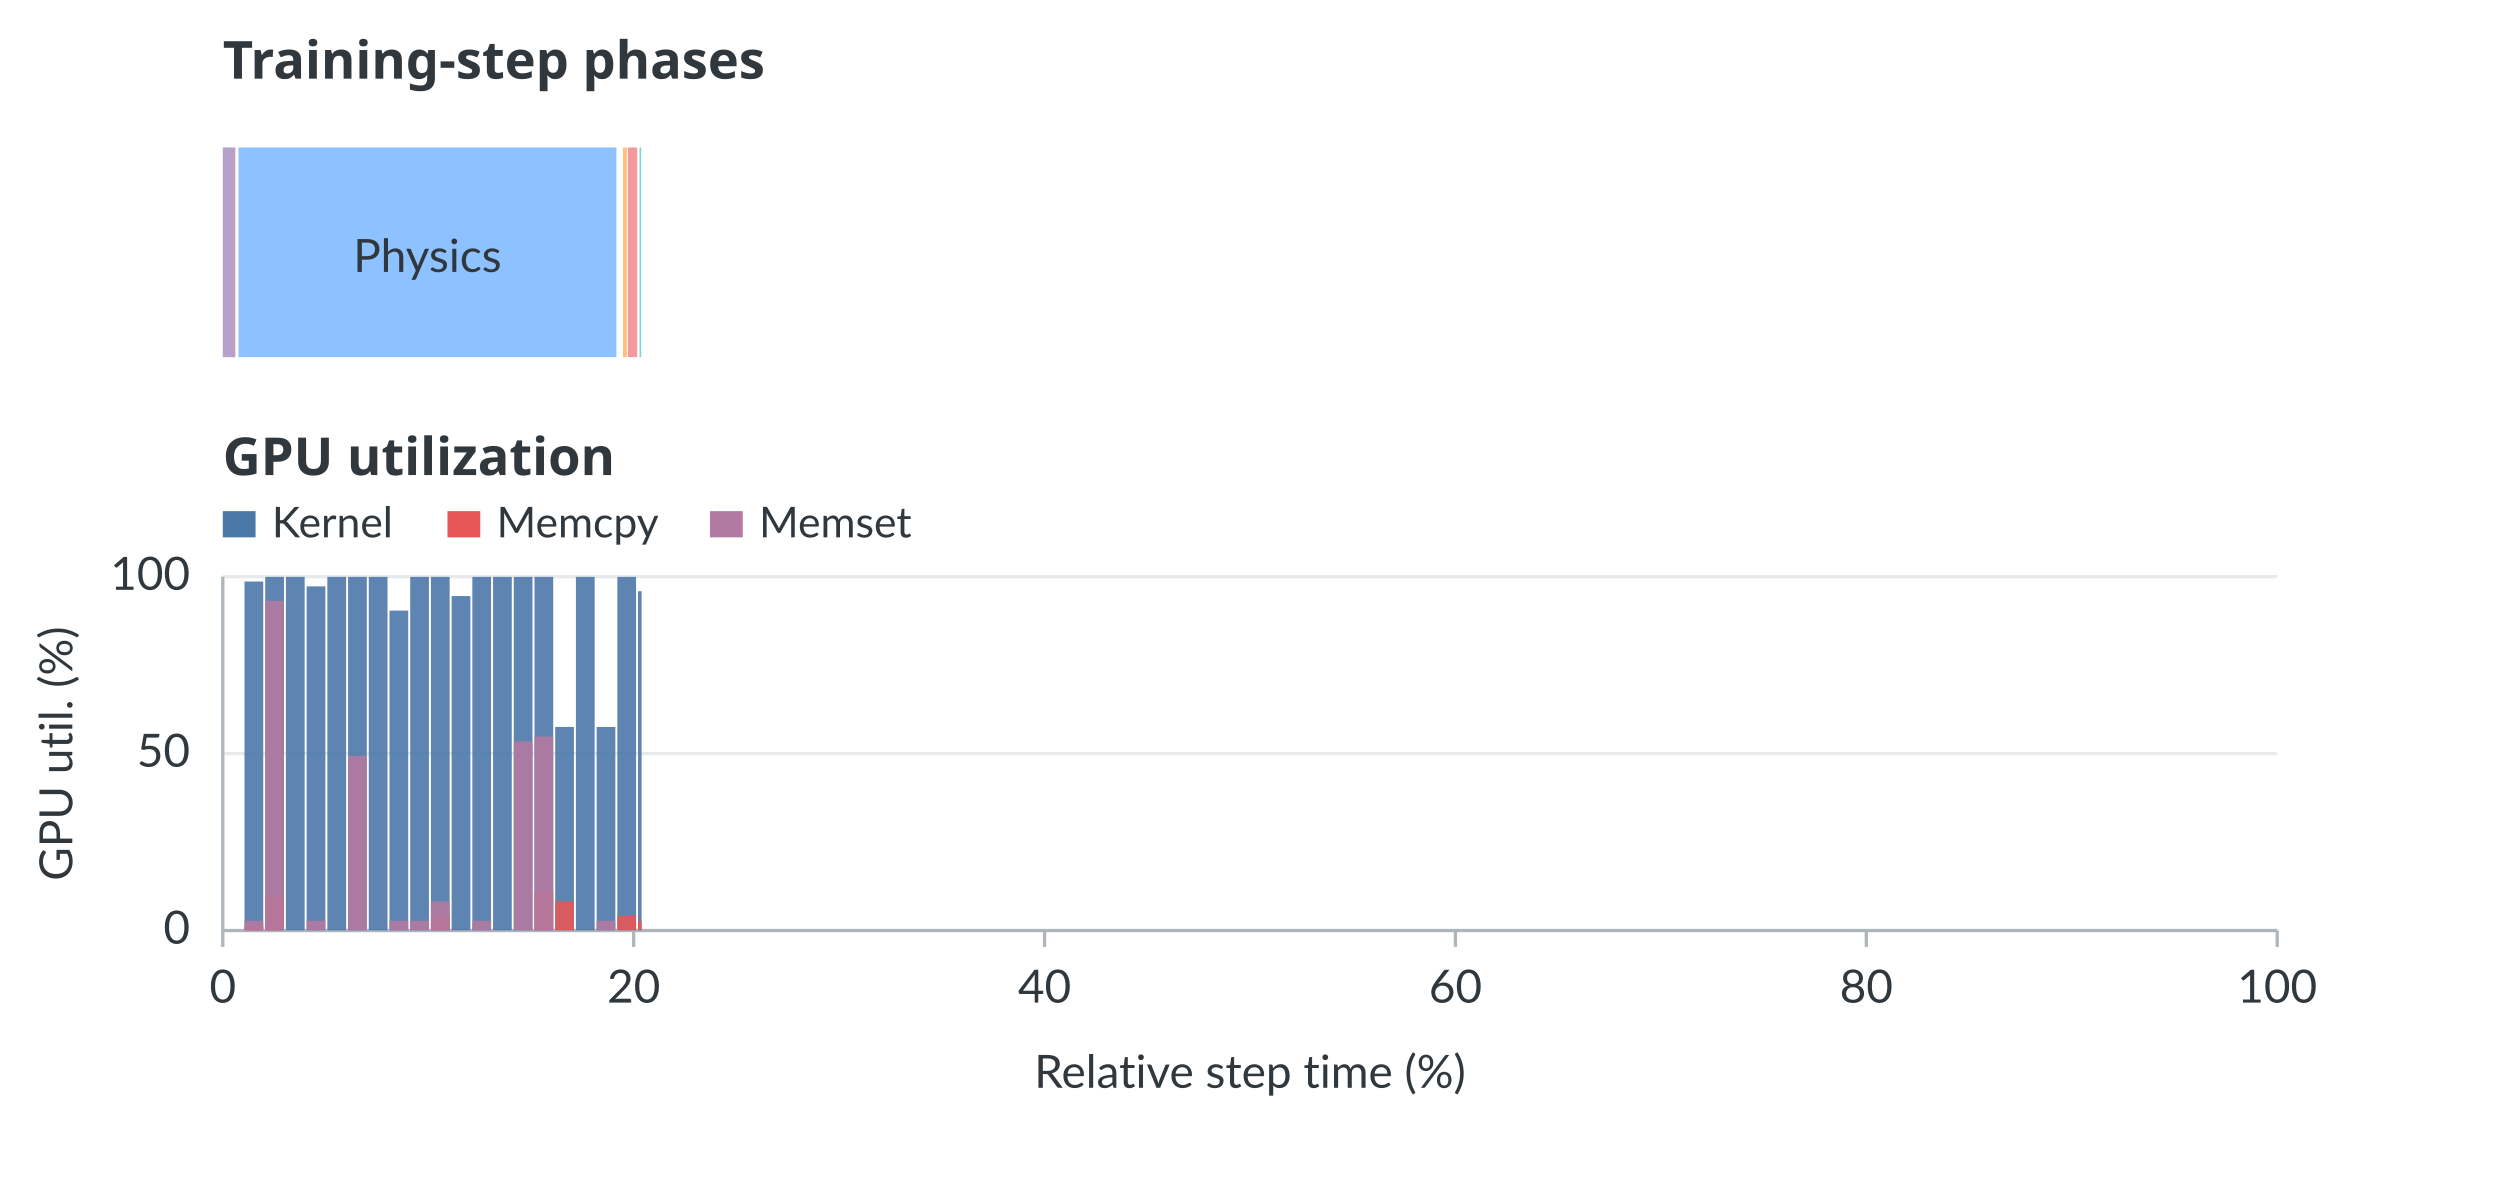
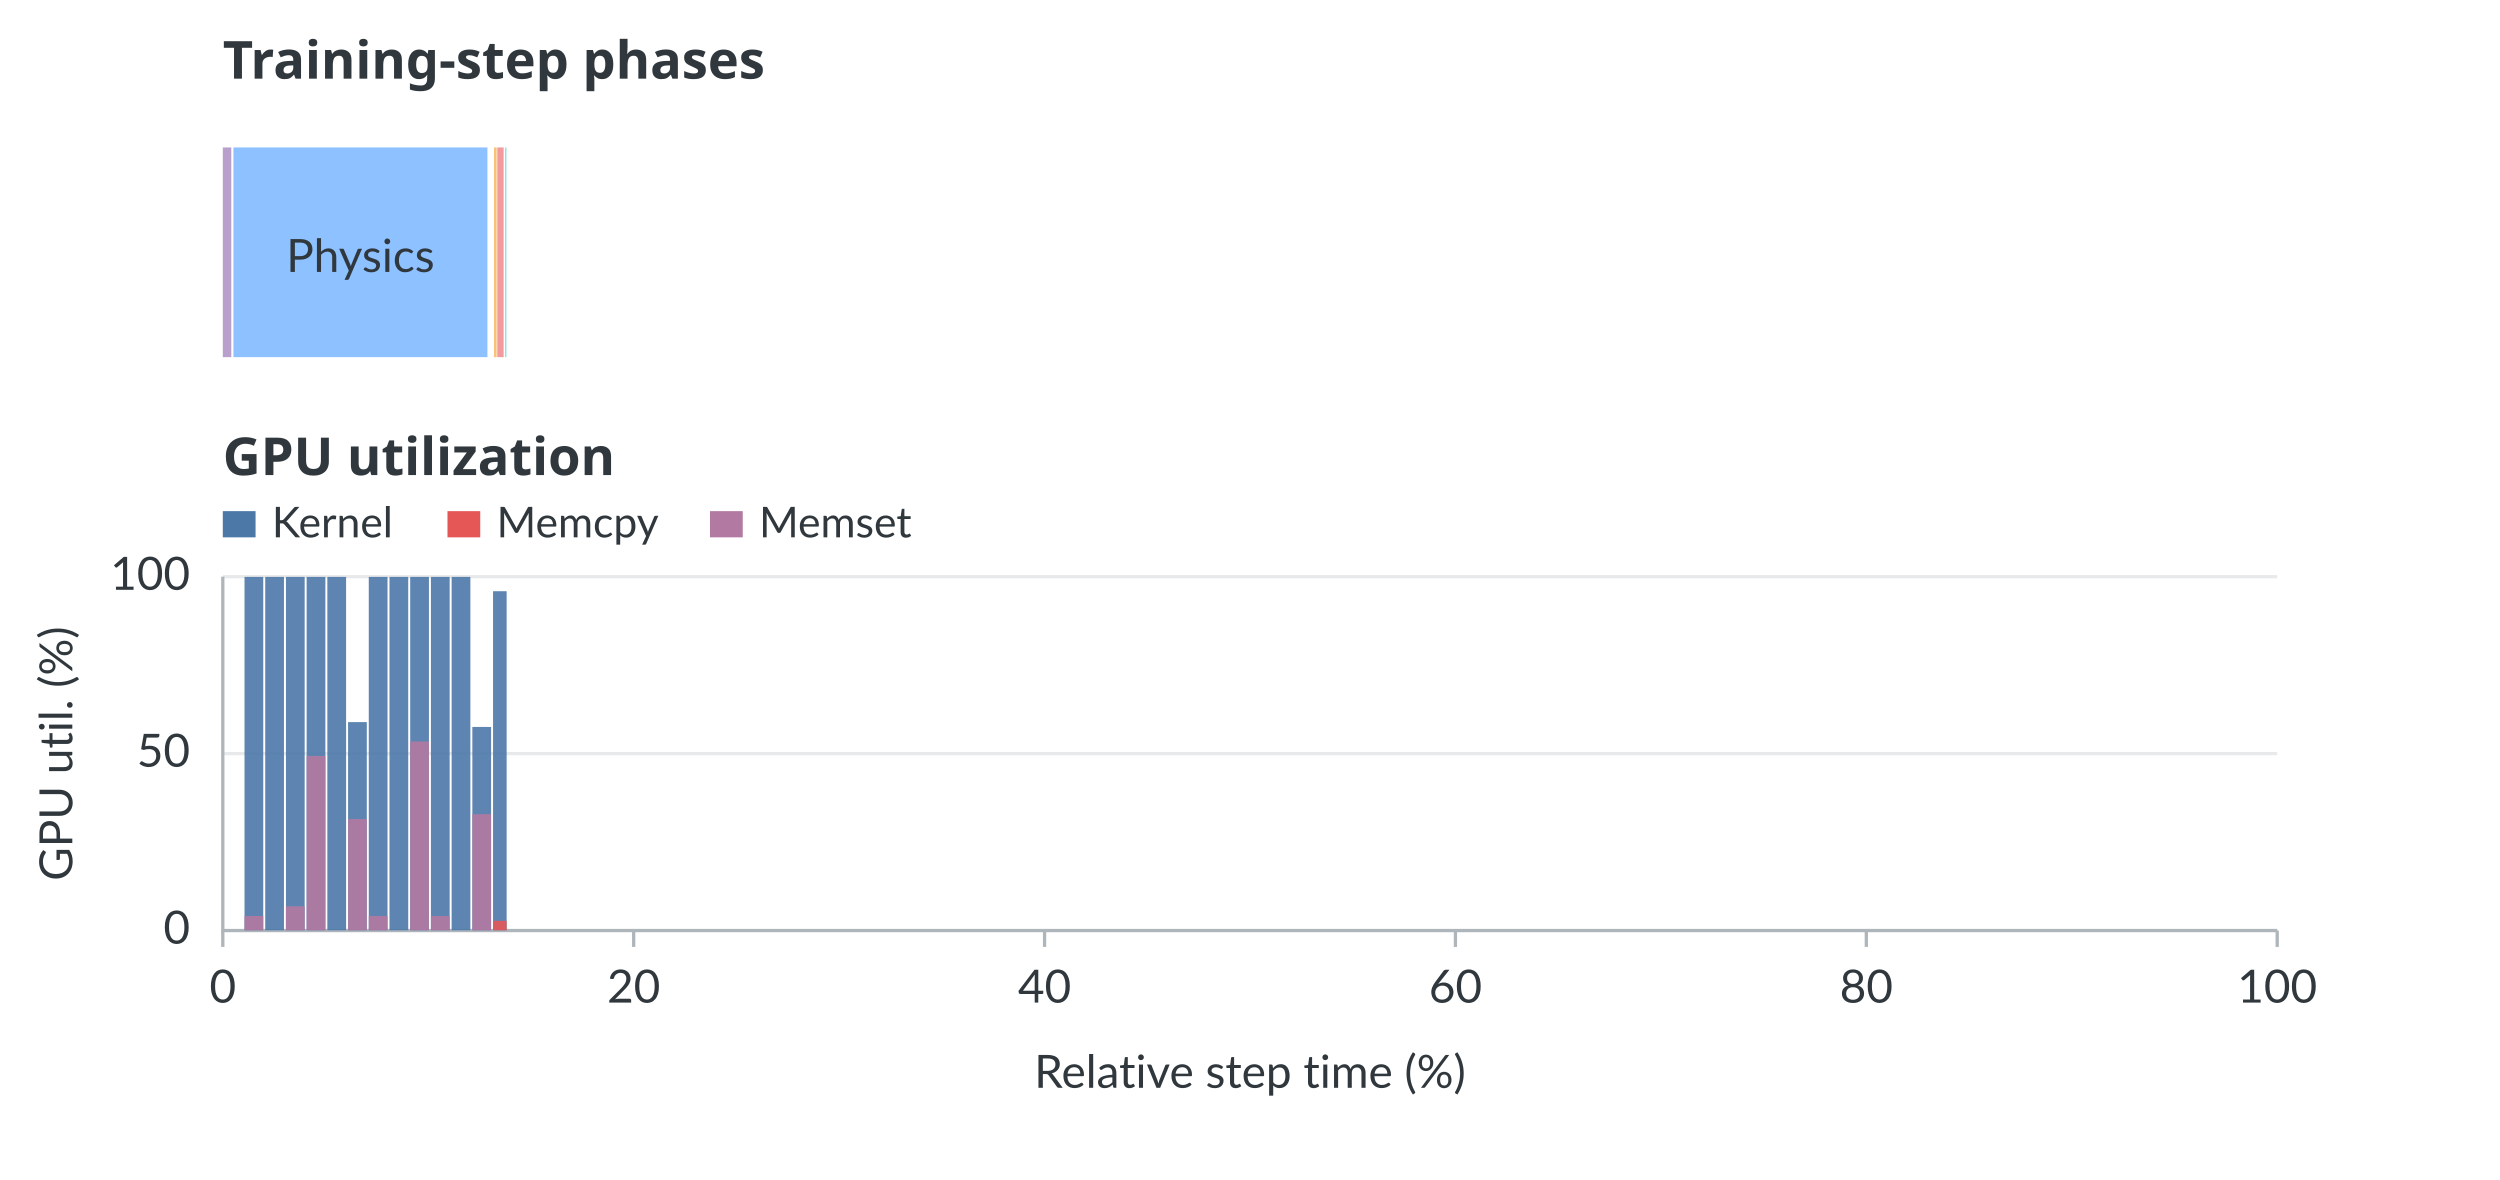
<svg xmlns="http://www.w3.org/2000/svg" role="img" aria-label="Rollout phases and GPU utilization from 0 to 100 percent, on a relative time scale with reference duration at 100 percent" viewBox="0 0 763 360" width="763" height="360" style="aspect-ratio: 763 / 360; font-family: Lato, sans-serif; font-size: 14px; color: rgb(48, 56, 61);">
  <text x="68" y="24" class="plot-heading" style="font-family: &quot;Google Sans&quot;, sans-serif; font-size: 16px; font-weight: 600; fill: rgb(48, 56, 61);">Training-step phases</text>
-   <rect y="45" height="64" fill="#B9A0CC" x="68" width="3.828" opacity="1" />
-   <text x="69.914" y="83" text-anchor="middle" class="phase-label" opacity="0" style="font-family: Lato, sans-serif; font-size: 14px; font-weight: 400; fill: rgb(48, 56, 61);">Policy</text>
-   <rect y="46" height="62" fill="none" stroke="#424b50" stroke-width="1" x="69" width="1.828" opacity="0" />
-   <rect y="45" height="64" fill="#8EC1FF" x="72.785" width="115.338" opacity="1" />
-   <text x="130.454" y="83" text-anchor="middle" class="phase-label" opacity="1" style="font-family: Lato, sans-serif; font-size: 14px; font-weight: 400; fill: rgb(48, 56, 61);">Physics</text>
-   <rect y="46" height="62" fill="none" stroke="#424b50" stroke-width="1" x="73.785" width="113.338" opacity="0" />
-   <rect y="45" height="64" fill="#F8C27A" x="190.123" width="1.185" opacity="1" />
-   <text x="190.715" y="83" text-anchor="middle" class="phase-label" opacity="0" style="font-family: Lato, sans-serif; font-size: 14px; font-weight: 400; fill: rgb(48, 56, 61);">Evaluation</text>
-   <rect y="46" height="62" fill="none" stroke="#424b50" stroke-width="1" x="191.123" width="0" opacity="0" />
-   <rect y="45" height="64" fill="#F29A9D" x="191.604" width="2.871" opacity="1" />
-   <text x="193.039" y="83" text-anchor="middle" class="phase-label" opacity="0" style="font-family: Lato, sans-serif; font-size: 14px; font-weight: 400; fill: rgb(48, 56, 61);">Reset</text>
-   <rect y="46" height="62" fill="none" stroke="#424b50" stroke-width="1" x="192.604" width="0.871" opacity="0" />
-   <rect y="45" height="64" fill="#77D7D2" x="195.192" width="0.501" opacity="1" />
-   <text x="195.443" y="83" text-anchor="middle" class="phase-label" opacity="0" style="font-family: Lato, sans-serif; font-size: 14px; font-weight: 400; fill: rgb(48, 56, 61);">Observation</text>
-   <rect y="46" height="62" fill="none" stroke="#424b50" stroke-width="1" x="196.192" width="0" opacity="0" />
+   <rect y="45" height="64" fill="#B9A0CC" x="68" width="2.594" opacity="1" />
+   <text x="69.297" y="83" text-anchor="middle" class="phase-label" opacity="0" style="font-family: Lato, sans-serif; font-size: 14px; font-weight: 400; fill: rgb(48, 56, 61);">Policy</text>
+   <rect y="46" height="62" fill="none" stroke="#424b50" stroke-width="1" x="69" width="0.594" opacity="0" />
+   <rect y="45" height="64" fill="#8EC1FF" x="71.243" width="77.522" opacity="1" />
+   <text x="110.004" y="83" text-anchor="middle" class="phase-label" opacity="1" style="font-family: Lato, sans-serif; font-size: 14px; font-weight: 400; fill: rgb(48, 56, 61);">Physics</text>
+   <rect y="46" height="62" fill="none" stroke="#424b50" stroke-width="1" x="72.243" width="75.522" opacity="0" />
+   <rect y="45" height="64" fill="#F8C27A" x="150.765" width="0.803" opacity="1" />
+   <text x="151.166" y="83" text-anchor="middle" class="phase-label" opacity="0" style="font-family: Lato, sans-serif; font-size: 14px; font-weight: 400; fill: rgb(48, 56, 61);">Evaluation</text>
+   <rect y="46" height="62" fill="none" stroke="#424b50" stroke-width="1" x="151.765" width="0" opacity="0" />
+   <rect y="45" height="64" fill="#F29A9D" x="151.768" width="1.946" opacity="1" />
+   <text x="152.741" y="83" text-anchor="middle" class="phase-label" opacity="0" style="font-family: Lato, sans-serif; font-size: 14px; font-weight: 400; fill: rgb(48, 56, 61);">Reset</text>
+   <rect y="46" height="62" fill="none" stroke="#424b50" stroke-width="1" x="152.768" width="0" opacity="0" />
+   <rect y="45" height="64" fill="#77D7D2" x="154.2" width="0.34" opacity="1" />
+   <text x="154.37" y="83" text-anchor="middle" class="phase-label" opacity="0" style="font-family: Lato, sans-serif; font-size: 14px; font-weight: 400; fill: rgb(48, 56, 61);">Observation</text>
+   <rect y="46" height="62" fill="none" stroke="#424b50" stroke-width="1" x="155.2" width="0" opacity="0" />
  <text x="68" y="145" class="plot-heading" style="font-family: &quot;Google Sans&quot;, sans-serif; font-size: 16px; font-weight: 600; fill: rgb(48, 56, 61);">GPU utilization</text>
  <rect y="156" width="10" height="8" fill="#4C78A8" x="68" />
  <text x="83" y="164" class="plot-legend" style="font-family: Lato, sans-serif; font-size: 13px; font-weight: 400; fill: rgb(48, 56, 61);">Kernel</text>
  <rect y="156" width="10" height="8" fill="#E45756" x="136.57" />
  <text x="151.57" y="164" class="plot-legend" style="font-family: Lato, sans-serif; font-size: 13px; font-weight: 400; fill: rgb(48, 56, 61);">Memcpy</text>
  <rect y="156" width="10" height="8" fill="#B279A2" x="216.684" />
  <text x="231.684" y="164" class="plot-legend" style="font-family: Lato, sans-serif; font-size: 13px; font-weight: 400; fill: rgb(48, 56, 61);">Memset</text>
  <line x1="68" x2="695" y1="284" y2="284" class="plot-grid" style="stroke: rgb(231, 233, 234); stroke-width: 1px;" />
  <text x="58" y="288" text-anchor="end" class="plot-y-tick" style="font-family: Lato, sans-serif; font-size: 14px; font-weight: 400; fill: rgb(48, 56, 61);">0</text>
  <line x1="68" x2="695" y1="230" y2="230" class="plot-grid" style="stroke: rgb(231, 233, 234); stroke-width: 1px;" />
  <text x="58" y="234" text-anchor="end" class="plot-y-tick" style="font-family: Lato, sans-serif; font-size: 14px; font-weight: 400; fill: rgb(48, 56, 61);">50</text>
  <line x1="68" x2="695" y1="176" y2="176" class="plot-grid" style="stroke: rgb(231, 233, 234); stroke-width: 1px;" />
  <text x="58" y="180" text-anchor="end" class="plot-y-tick" style="font-family: Lato, sans-serif; font-size: 14px; font-weight: 400; fill: rgb(48, 56, 61);">100</text>
  <line x1="68" x2="68" y1="284" y2="289" class="plot-axis" style="stroke: rgb(174, 182, 187); stroke-width: 1px;" />
  <text x="68" y="306" text-anchor="middle" style="font-family: Lato, sans-serif; font-size: 14px; font-weight: 400; fill: rgb(48, 56, 61);">0</text>
  <line x1="193.4" x2="193.4" y1="284" y2="289" class="plot-axis" style="stroke: rgb(174, 182, 187); stroke-width: 1px;" />
  <text x="193.4" y="306" text-anchor="middle" style="font-family: Lato, sans-serif; font-size: 14px; font-weight: 400; fill: rgb(48, 56, 61);">20</text>
  <line x1="318.8" x2="318.8" y1="284" y2="289" class="plot-axis" style="stroke: rgb(174, 182, 187); stroke-width: 1px;" />
  <text x="318.8" y="306" text-anchor="middle" style="font-family: Lato, sans-serif; font-size: 14px; font-weight: 400; fill: rgb(48, 56, 61);">40</text>
  <line x1="444.2" x2="444.2" y1="284" y2="289" class="plot-axis" style="stroke: rgb(174, 182, 187); stroke-width: 1px;" />
  <text x="444.2" y="306" text-anchor="middle" style="font-family: Lato, sans-serif; font-size: 14px; font-weight: 400; fill: rgb(48, 56, 61);">60</text>
  <line x1="569.6" x2="569.6" y1="284" y2="289" class="plot-axis" style="stroke: rgb(174, 182, 187); stroke-width: 1px;" />
  <text x="569.6" y="306" text-anchor="middle" style="font-family: Lato, sans-serif; font-size: 14px; font-weight: 400; fill: rgb(48, 56, 61);">80</text>
  <line x1="695" x2="695" y1="284" y2="289" class="plot-axis" style="stroke: rgb(174, 182, 187); stroke-width: 1px;" />
  <text x="695" y="306" text-anchor="middle" style="font-family: Lato, sans-serif; font-size: 14px; font-weight: 400; fill: rgb(48, 56, 61);">100</text>
  <path d="M 68 176 V 284 H 695" class="plot-axis" fill="none" style="stroke: rgb(174, 182, 187); stroke-width: 1px;" />
  <text x="381.5" y="332" text-anchor="middle" class="plot-label" style="font-family: Lato, sans-serif; font-size: 14px; font-weight: 400; fill: rgb(48, 56, 61);">Relative step time (%)</text>
  <text x="16.647" y="230" text-anchor="middle" dominant-baseline="central" class="plot-label plot-y-title" transform="rotate(-90 16.64742 230)" style="font-family: Lato, sans-serif; font-size: 14px; font-weight: 400; fill: rgb(48, 56, 61);">GPU util. (%)</text>
  <defs>
    <clipPath id="profile-duration-10">
-       <rect x="68" y="176" height="108" width="127.819" />
+       <rect x="68" y="176" height="108" width="86.625" />
    </clipPath>
  </defs>
  <g clip-path="url(#profile-duration-10)">
    <rect x="68.3" width="5.721" fill="#4C78A8" opacity="0.9" y="284" height="0" />
-     <rect x="74.621" width="5.721" fill="#4C78A8" opacity="0.9" y="177.479" height="106.521" />
+     <rect x="74.621" width="5.721" fill="#4C78A8" opacity="0.9" y="176" height="108" />
    <rect x="80.943" width="5.721" fill="#4C78A8" opacity="0.9" y="176" height="108" />
    <rect x="87.264" width="5.721" fill="#4C78A8" opacity="0.9" y="176" height="108" />
-     <rect x="93.586" width="5.721" fill="#4C78A8" opacity="0.9" y="178.959" height="105.041" />
+     <rect x="93.586" width="5.721" fill="#4C78A8" opacity="0.9" y="176" height="108" />
    <rect x="99.907" width="5.721" fill="#4C78A8" opacity="0.9" y="176" height="108" />
-     <rect x="106.228" width="5.721" fill="#4C78A8" opacity="0.9" y="176" height="108" />
+     <rect x="106.228" width="5.721" fill="#4C78A8" opacity="0.9" y="220.384" height="63.616" />
    <rect x="112.55" width="5.721" fill="#4C78A8" opacity="0.9" y="176" height="108" />
-     <rect x="118.871" width="5.721" fill="#4C78A8" opacity="0.9" y="186.356" height="97.644" />
+     <rect x="118.871" width="5.721" fill="#4C78A8" opacity="0.9" y="176" height="108" />
    <rect x="125.193" width="5.721" fill="#4C78A8" opacity="0.9" y="176" height="108" />
    <rect x="131.514" width="5.721" fill="#4C78A8" opacity="0.9" y="176" height="108" />
-     <rect x="137.836" width="5.721" fill="#4C78A8" opacity="0.9" y="181.918" height="102.082" />
-     <rect x="144.157" width="5.721" fill="#4C78A8" opacity="0.9" y="176" height="108" />
-     <rect x="150.478" width="5.721" fill="#4C78A8" opacity="0.9" y="176" height="108" />
-     <rect x="156.8" width="5.721" fill="#4C78A8" opacity="0.9" y="176" height="108" />
-     <rect x="163.121" width="5.721" fill="#4C78A8" opacity="0.9" y="176" height="108" />
-     <rect x="169.443" width="5.721" fill="#4C78A8" opacity="0.9" y="221.863" height="62.137" />
-     <rect x="175.764" width="5.721" fill="#4C78A8" opacity="0.9" y="176" height="108" />
-     <rect x="182.085" width="5.721" fill="#4C78A8" opacity="0.9" y="221.863" height="62.137" />
-     <rect x="188.407" width="5.721" fill="#4C78A8" opacity="0.9" y="176" height="108" />
-     <rect x="194.728" width="5.721" fill="#4C78A8" opacity="0.9" y="180.438" height="103.562" />
+     <rect x="137.836" width="5.721" fill="#4C78A8" opacity="0.9" y="176" height="108" />
+     <rect x="144.157" width="5.721" fill="#4C78A8" opacity="0.9" y="221.863" height="62.137" />
+     <rect x="150.478" width="5.721" fill="#4C78A8" opacity="0.9" y="180.438" height="103.562" />
+     <rect x="156.8" width="5.721" fill="#4C78A8" opacity="0.9" y="284" height="0" />
+     <rect x="163.121" width="5.721" fill="#4C78A8" opacity="0.9" y="284" height="0" />
+     <rect x="169.443" width="5.721" fill="#4C78A8" opacity="0.9" y="284" height="0" />
+     <rect x="175.764" width="5.721" fill="#4C78A8" opacity="0.9" y="284" height="0" />
+     <rect x="182.085" width="5.721" fill="#4C78A8" opacity="0.9" y="284" height="0" />
+     <rect x="188.407" width="5.721" fill="#4C78A8" opacity="0.9" y="284" height="0" />
+     <rect x="194.728" width="5.721" fill="#4C78A8" opacity="0.9" y="284" height="0" />
    <rect x="201.05" width="5.721" fill="#4C78A8" opacity="0.9" y="284" height="0" />
    <rect x="207.371" width="5.721" fill="#4C78A8" opacity="0.9" y="284" height="0" />
    <rect x="213.693" width="5.721" fill="#4C78A8" opacity="0.9" y="284" height="0" />
    <rect x="220.014" width="5.721" fill="#4C78A8" opacity="0.9" y="284" height="0" />
    <rect x="226.335" width="5.721" fill="#4C78A8" opacity="0.9" y="284" height="0" />
    <rect x="232.657" width="5.721" fill="#4C78A8" opacity="0.9" y="284" height="0" />
    <rect x="238.978" width="5.721" fill="#4C78A8" opacity="0.9" y="284" height="0" />
    <rect x="245.3" width="5.721" fill="#4C78A8" opacity="0.9" y="284" height="0" />
    <rect x="251.621" width="5.721" fill="#4C78A8" opacity="0.9" y="284" height="0" />
    <rect x="257.942" width="5.721" fill="#4C78A8" opacity="0.9" y="284" height="0" />
    <rect x="264.264" width="5.721" fill="#4C78A8" opacity="0.9" y="284" height="0" />
    <rect x="270.585" width="5.721" fill="#4C78A8" opacity="0.9" y="284" height="0" />
    <rect x="276.907" width="5.721" fill="#4C78A8" opacity="0.9" y="284" height="0" />
    <rect x="283.228" width="5.721" fill="#4C78A8" opacity="0.9" y="284" height="0" />
    <rect x="289.549" width="5.721" fill="#4C78A8" opacity="0.9" y="284" height="0" />
    <rect x="295.871" width="5.721" fill="#4C78A8" opacity="0.9" y="284" height="0" />
    <rect x="302.192" width="5.721" fill="#4C78A8" opacity="0.9" y="284" height="0" />
    <rect x="308.514" width="5.721" fill="#4C78A8" opacity="0.9" y="284" height="0" />
    <rect x="314.835" width="5.721" fill="#4C78A8" opacity="0.9" y="284" height="0" />
    <rect x="321.157" width="5.721" fill="#4C78A8" opacity="0.9" y="284" height="0" />
    <rect x="327.478" width="5.721" fill="#4C78A8" opacity="0.9" y="284" height="0" />
    <rect x="333.799" width="5.721" fill="#4C78A8" opacity="0.9" y="284" height="0" />
    <rect x="340.121" width="5.721" fill="#4C78A8" opacity="0.9" y="284" height="0" />
    <rect x="346.442" width="5.721" fill="#4C78A8" opacity="0.9" y="284" height="0" />
    <rect x="352.764" width="5.721" fill="#4C78A8" opacity="0.9" y="284" height="0" />
    <rect x="359.085" width="5.721" fill="#4C78A8" opacity="0.9" y="284" height="0" />
    <rect x="365.406" width="5.721" fill="#4C78A8" opacity="0.9" y="284" height="0" />
    <rect x="371.728" width="5.721" fill="#4C78A8" opacity="0.9" y="284" height="0" />
    <rect x="378.049" width="5.721" fill="#4C78A8" opacity="0.9" y="284" height="0" />
    <rect x="384.371" width="5.721" fill="#4C78A8" opacity="0.9" y="284" height="0" />
    <rect x="390.692" width="5.721" fill="#4C78A8" opacity="0.9" y="284" height="0" />
    <rect x="397.014" width="5.721" fill="#4C78A8" opacity="0.9" y="284" height="0" />
    <rect x="403.335" width="5.721" fill="#4C78A8" opacity="0.9" y="284" height="0" />
    <rect x="409.656" width="5.721" fill="#4C78A8" opacity="0.9" y="284" height="0" />
    <rect x="415.978" width="5.721" fill="#4C78A8" opacity="0.9" y="284" height="0" />
    <rect x="422.299" width="5.721" fill="#4C78A8" opacity="0.9" y="284" height="0" />
    <rect x="428.621" width="5.721" fill="#4C78A8" opacity="0.9" y="284" height="0" />
    <rect x="434.942" width="5.721" fill="#4C78A8" opacity="0.9" y="284" height="0" />
    <rect x="441.263" width="5.721" fill="#4C78A8" opacity="0.9" y="284" height="0" />
    <rect x="447.585" width="5.721" fill="#4C78A8" opacity="0.9" y="284" height="0" />
    <rect x="453.906" width="5.721" fill="#4C78A8" opacity="0.9" y="284" height="0" />
    <rect x="460.228" width="5.721" fill="#4C78A8" opacity="0.9" y="284" height="0" />
    <rect x="466.549" width="5.721" fill="#4C78A8" opacity="0.9" y="284" height="0" />
    <rect x="472.871" width="5.721" fill="#4C78A8" opacity="0.9" y="284" height="0" />
    <rect x="479.192" width="5.721" fill="#4C78A8" opacity="0.9" y="284" height="0" />
    <rect x="485.513" width="5.721" fill="#4C78A8" opacity="0.9" y="284" height="0" />
    <rect x="491.835" width="5.721" fill="#4C78A8" opacity="0.9" y="284" height="0" />
    <rect x="498.156" width="5.721" fill="#4C78A8" opacity="0.9" y="284" height="0" />
    <rect x="504.478" width="5.721" fill="#4C78A8" opacity="0.9" y="284" height="0" />
    <rect x="510.799" width="5.721" fill="#4C78A8" opacity="0.9" y="284" height="0" />
    <rect x="517.12" width="5.721" fill="#4C78A8" opacity="0.9" y="284" height="0" />
    <rect x="523.442" width="5.721" fill="#4C78A8" opacity="0.9" y="284" height="0" />
    <rect x="529.763" width="5.721" fill="#4C78A8" opacity="0.9" y="284" height="0" />
    <rect x="536.085" width="5.721" fill="#4C78A8" opacity="0.9" y="284" height="0" />
    <rect x="542.406" width="5.721" fill="#4C78A8" opacity="0.9" y="284" height="0" />
    <rect x="548.727" width="5.721" fill="#4C78A8" opacity="0.9" y="284" height="0" />
    <rect x="555.049" width="5.721" fill="#4C78A8" opacity="0.9" y="284" height="0" />
    <rect x="561.37" width="5.721" fill="#4C78A8" opacity="0.9" y="284" height="0" />
    <rect x="567.692" width="5.721" fill="#4C78A8" opacity="0.9" y="284" height="0" />
    <rect x="574.013" width="5.721" fill="#4C78A8" opacity="0.9" y="284" height="0" />
    <rect x="580.335" width="5.721" fill="#4C78A8" opacity="0.9" y="284" height="0" />
    <rect x="586.656" width="5.721" fill="#4C78A8" opacity="0.9" y="284" height="0" />
    <rect x="592.977" width="5.721" fill="#4C78A8" opacity="0.9" y="284" height="0" />
    <rect x="599.299" width="5.721" fill="#4C78A8" opacity="0.9" y="284" height="0" />
    <rect x="605.62" width="5.721" fill="#4C78A8" opacity="0.9" y="284" height="0" />
    <rect x="611.942" width="5.721" fill="#4C78A8" opacity="0.9" y="284" height="0" />
    <rect x="618.263" width="5.721" fill="#4C78A8" opacity="0.9" y="284" height="0" />
    <rect x="624.584" width="5.721" fill="#4C78A8" opacity="0.9" y="284" height="0" />
    <rect x="630.906" width="5.721" fill="#4C78A8" opacity="0.9" y="284" height="0" />
    <rect x="637.227" width="5.721" fill="#4C78A8" opacity="0.9" y="284" height="0" />
    <rect x="643.549" width="5.721" fill="#4C78A8" opacity="0.9" y="284" height="0" />
    <rect x="649.87" width="5.721" fill="#4C78A8" opacity="0.9" y="284" height="0" />
    <rect x="656.192" width="5.721" fill="#4C78A8" opacity="0.9" y="284" height="0" />
    <rect x="662.513" width="5.721" fill="#4C78A8" opacity="0.9" y="284" height="0" />
    <rect x="668.834" width="5.721" fill="#4C78A8" opacity="0.9" y="284" height="0" />
    <rect x="675.156" width="5.721" fill="#4C78A8" opacity="0.9" y="284" height="0" />
    <rect x="681.477" width="5.721" fill="#4C78A8" opacity="0.9" y="284" height="0" />
    <rect x="687.799" width="5.721" fill="#4C78A8" opacity="0.9" y="284" height="0" />
    <rect x="694.12" width="5.721" fill="#4C78A8" opacity="0.9" y="284" height="0" />
    <rect x="68.3" width="5.721" fill="#E45756" opacity="0.9" y="284" height="0" />
-     <rect x="74.621" width="5.721" fill="#E45756" opacity="0.9" y="282.521" height="1.479" />
-     <rect x="80.943" width="5.721" fill="#E45756" opacity="0.9" y="273.644" height="10.356" />
+     <rect x="74.621" width="5.721" fill="#E45756" opacity="0.9" y="284" height="0" />
+     <rect x="80.943" width="5.721" fill="#E45756" opacity="0.9" y="284" height="0" />
    <rect x="87.264" width="5.721" fill="#E45756" opacity="0.9" y="284" height="0" />
    <rect x="93.586" width="5.721" fill="#E45756" opacity="0.9" y="284" height="0" />
    <rect x="99.907" width="5.721" fill="#E45756" opacity="0.9" y="284" height="0" />
    <rect x="106.228" width="5.721" fill="#E45756" opacity="0.9" y="284" height="0" />
    <rect x="112.55" width="5.721" fill="#E45756" opacity="0.9" y="284" height="0" />
    <rect x="118.871" width="5.721" fill="#E45756" opacity="0.9" y="284" height="0" />
    <rect x="125.193" width="5.721" fill="#E45756" opacity="0.9" y="284" height="0" />
-     <rect x="131.514" width="5.721" fill="#E45756" opacity="0.9" y="279.562" height="4.438" />
+     <rect x="131.514" width="5.721" fill="#E45756" opacity="0.9" y="284" height="0" />
    <rect x="137.836" width="5.721" fill="#E45756" opacity="0.9" y="284" height="0" />
    <rect x="144.157" width="5.721" fill="#E45756" opacity="0.9" y="284" height="0" />
-     <rect x="150.478" width="5.721" fill="#E45756" opacity="0.9" y="284" height="0" />
+     <rect x="150.478" width="5.721" fill="#E45756" opacity="0.9" y="281.041" height="2.959" />
    <rect x="156.8" width="5.721" fill="#E45756" opacity="0.9" y="284" height="0" />
-     <rect x="163.121" width="5.721" fill="#E45756" opacity="0.9" y="272.164" height="11.836" />
-     <rect x="169.443" width="5.721" fill="#E45756" opacity="0.9" y="275.123" height="8.877" />
+     <rect x="163.121" width="5.721" fill="#E45756" opacity="0.9" y="284" height="0" />
+     <rect x="169.443" width="5.721" fill="#E45756" opacity="0.9" y="284" height="0" />
    <rect x="175.764" width="5.721" fill="#E45756" opacity="0.9" y="284" height="0" />
    <rect x="182.085" width="5.721" fill="#E45756" opacity="0.9" y="284" height="0" />
-     <rect x="188.407" width="5.721" fill="#E45756" opacity="0.9" y="279.562" height="4.438" />
-     <rect x="194.728" width="5.721" fill="#E45756" opacity="0.9" y="281.041" height="2.959" />
+     <rect x="188.407" width="5.721" fill="#E45756" opacity="0.9" y="284" height="0" />
+     <rect x="194.728" width="5.721" fill="#E45756" opacity="0.9" y="284" height="0" />
    <rect x="201.05" width="5.721" fill="#E45756" opacity="0.9" y="284" height="0" />
    <rect x="207.371" width="5.721" fill="#E45756" opacity="0.9" y="284" height="0" />
    <rect x="213.693" width="5.721" fill="#E45756" opacity="0.9" y="284" height="0" />
    <rect x="220.014" width="5.721" fill="#E45756" opacity="0.9" y="284" height="0" />
    <rect x="226.335" width="5.721" fill="#E45756" opacity="0.9" y="284" height="0" />
    <rect x="232.657" width="5.721" fill="#E45756" opacity="0.9" y="284" height="0" />
    <rect x="238.978" width="5.721" fill="#E45756" opacity="0.9" y="284" height="0" />
    <rect x="245.3" width="5.721" fill="#E45756" opacity="0.9" y="284" height="0" />
    <rect x="251.621" width="5.721" fill="#E45756" opacity="0.9" y="284" height="0" />
    <rect x="257.942" width="5.721" fill="#E45756" opacity="0.9" y="284" height="0" />
    <rect x="264.264" width="5.721" fill="#E45756" opacity="0.9" y="284" height="0" />
    <rect x="270.585" width="5.721" fill="#E45756" opacity="0.9" y="284" height="0" />
    <rect x="276.907" width="5.721" fill="#E45756" opacity="0.9" y="284" height="0" />
    <rect x="283.228" width="5.721" fill="#E45756" opacity="0.9" y="284" height="0" />
    <rect x="289.549" width="5.721" fill="#E45756" opacity="0.9" y="284" height="0" />
    <rect x="295.871" width="5.721" fill="#E45756" opacity="0.9" y="284" height="0" />
    <rect x="302.192" width="5.721" fill="#E45756" opacity="0.9" y="284" height="0" />
    <rect x="308.514" width="5.721" fill="#E45756" opacity="0.9" y="284" height="0" />
    <rect x="314.835" width="5.721" fill="#E45756" opacity="0.9" y="284" height="0" />
    <rect x="321.157" width="5.721" fill="#E45756" opacity="0.9" y="284" height="0" />
    <rect x="327.478" width="5.721" fill="#E45756" opacity="0.9" y="284" height="0" />
    <rect x="333.799" width="5.721" fill="#E45756" opacity="0.9" y="284" height="0" />
    <rect x="340.121" width="5.721" fill="#E45756" opacity="0.9" y="284" height="0" />
    <rect x="346.442" width="5.721" fill="#E45756" opacity="0.9" y="284" height="0" />
    <rect x="352.764" width="5.721" fill="#E45756" opacity="0.9" y="284" height="0" />
    <rect x="359.085" width="5.721" fill="#E45756" opacity="0.9" y="284" height="0" />
    <rect x="365.406" width="5.721" fill="#E45756" opacity="0.9" y="284" height="0" />
    <rect x="371.728" width="5.721" fill="#E45756" opacity="0.9" y="284" height="0" />
    <rect x="378.049" width="5.721" fill="#E45756" opacity="0.9" y="284" height="0" />
    <rect x="384.371" width="5.721" fill="#E45756" opacity="0.9" y="284" height="0" />
    <rect x="390.692" width="5.721" fill="#E45756" opacity="0.9" y="284" height="0" />
    <rect x="397.014" width="5.721" fill="#E45756" opacity="0.9" y="284" height="0" />
    <rect x="403.335" width="5.721" fill="#E45756" opacity="0.9" y="284" height="0" />
    <rect x="409.656" width="5.721" fill="#E45756" opacity="0.9" y="284" height="0" />
    <rect x="415.978" width="5.721" fill="#E45756" opacity="0.9" y="284" height="0" />
    <rect x="422.299" width="5.721" fill="#E45756" opacity="0.9" y="284" height="0" />
    <rect x="428.621" width="5.721" fill="#E45756" opacity="0.9" y="284" height="0" />
    <rect x="434.942" width="5.721" fill="#E45756" opacity="0.9" y="284" height="0" />
    <rect x="441.263" width="5.721" fill="#E45756" opacity="0.9" y="284" height="0" />
    <rect x="447.585" width="5.721" fill="#E45756" opacity="0.9" y="284" height="0" />
    <rect x="453.906" width="5.721" fill="#E45756" opacity="0.9" y="284" height="0" />
    <rect x="460.228" width="5.721" fill="#E45756" opacity="0.9" y="284" height="0" />
    <rect x="466.549" width="5.721" fill="#E45756" opacity="0.9" y="284" height="0" />
    <rect x="472.871" width="5.721" fill="#E45756" opacity="0.9" y="284" height="0" />
    <rect x="479.192" width="5.721" fill="#E45756" opacity="0.9" y="284" height="0" />
    <rect x="485.513" width="5.721" fill="#E45756" opacity="0.9" y="284" height="0" />
    <rect x="491.835" width="5.721" fill="#E45756" opacity="0.9" y="284" height="0" />
    <rect x="498.156" width="5.721" fill="#E45756" opacity="0.9" y="284" height="0" />
    <rect x="504.478" width="5.721" fill="#E45756" opacity="0.9" y="284" height="0" />
    <rect x="510.799" width="5.721" fill="#E45756" opacity="0.9" y="284" height="0" />
    <rect x="517.12" width="5.721" fill="#E45756" opacity="0.9" y="284" height="0" />
    <rect x="523.442" width="5.721" fill="#E45756" opacity="0.9" y="284" height="0" />
    <rect x="529.763" width="5.721" fill="#E45756" opacity="0.9" y="284" height="0" />
    <rect x="536.085" width="5.721" fill="#E45756" opacity="0.9" y="284" height="0" />
    <rect x="542.406" width="5.721" fill="#E45756" opacity="0.9" y="284" height="0" />
    <rect x="548.727" width="5.721" fill="#E45756" opacity="0.9" y="284" height="0" />
    <rect x="555.049" width="5.721" fill="#E45756" opacity="0.9" y="284" height="0" />
    <rect x="561.37" width="5.721" fill="#E45756" opacity="0.9" y="284" height="0" />
    <rect x="567.692" width="5.721" fill="#E45756" opacity="0.9" y="284" height="0" />
    <rect x="574.013" width="5.721" fill="#E45756" opacity="0.9" y="284" height="0" />
    <rect x="580.335" width="5.721" fill="#E45756" opacity="0.9" y="284" height="0" />
    <rect x="586.656" width="5.721" fill="#E45756" opacity="0.9" y="284" height="0" />
    <rect x="592.977" width="5.721" fill="#E45756" opacity="0.9" y="284" height="0" />
    <rect x="599.299" width="5.721" fill="#E45756" opacity="0.9" y="284" height="0" />
    <rect x="605.62" width="5.721" fill="#E45756" opacity="0.9" y="284" height="0" />
    <rect x="611.942" width="5.721" fill="#E45756" opacity="0.9" y="284" height="0" />
    <rect x="618.263" width="5.721" fill="#E45756" opacity="0.9" y="284" height="0" />
    <rect x="624.584" width="5.721" fill="#E45756" opacity="0.9" y="284" height="0" />
    <rect x="630.906" width="5.721" fill="#E45756" opacity="0.9" y="284" height="0" />
    <rect x="637.227" width="5.721" fill="#E45756" opacity="0.9" y="284" height="0" />
    <rect x="643.549" width="5.721" fill="#E45756" opacity="0.9" y="284" height="0" />
    <rect x="649.87" width="5.721" fill="#E45756" opacity="0.9" y="284" height="0" />
    <rect x="656.192" width="5.721" fill="#E45756" opacity="0.9" y="284" height="0" />
    <rect x="662.513" width="5.721" fill="#E45756" opacity="0.9" y="284" height="0" />
    <rect x="668.834" width="5.721" fill="#E45756" opacity="0.9" y="284" height="0" />
    <rect x="675.156" width="5.721" fill="#E45756" opacity="0.9" y="284" height="0" />
    <rect x="681.477" width="5.721" fill="#E45756" opacity="0.9" y="284" height="0" />
    <rect x="687.799" width="5.721" fill="#E45756" opacity="0.9" y="284" height="0" />
    <rect x="68.3" width="5.721" fill="#B279A2" opacity="0.9" y="284" height="0" />
-     <rect x="74.621" width="5.721" fill="#B279A2" opacity="0.9" y="281.041" height="2.959" />
-     <rect x="80.943" width="5.721" fill="#B279A2" opacity="0.9" y="183.397" height="100.603" />
-     <rect x="87.264" width="5.721" fill="#B279A2" opacity="0.9" y="284" height="0" />
-     <rect x="93.586" width="5.721" fill="#B279A2" opacity="0.9" y="281.041" height="2.959" />
+     <rect x="74.621" width="5.721" fill="#B279A2" opacity="0.9" y="279.562" height="4.438" />
+     <rect x="80.943" width="5.721" fill="#B279A2" opacity="0.9" y="284" height="0" />
+     <rect x="87.264" width="5.721" fill="#B279A2" opacity="0.9" y="276.603" height="7.397" />
+     <rect x="93.586" width="5.721" fill="#B279A2" opacity="0.9" y="230.74" height="53.26" />
    <rect x="99.907" width="5.721" fill="#B279A2" opacity="0.9" y="284" height="0" />
-     <rect x="106.228" width="5.721" fill="#B279A2" opacity="0.9" y="230.74" height="53.26" />
-     <rect x="112.55" width="5.721" fill="#B279A2" opacity="0.9" y="284" height="0" />
-     <rect x="118.871" width="5.721" fill="#B279A2" opacity="0.9" y="281.041" height="2.959" />
-     <rect x="125.193" width="5.721" fill="#B279A2" opacity="0.9" y="281.041" height="2.959" />
-     <rect x="131.514" width="5.721" fill="#B279A2" opacity="0.9" y="275.123" height="8.877" />
+     <rect x="106.228" width="5.721" fill="#B279A2" opacity="0.9" y="249.973" height="34.027" />
+     <rect x="112.55" width="5.721" fill="#B279A2" opacity="0.9" y="279.562" height="4.438" />
+     <rect x="118.871" width="5.721" fill="#B279A2" opacity="0.9" y="284" height="0" />
+     <rect x="125.193" width="5.721" fill="#B279A2" opacity="0.9" y="226.301" height="57.699" />
+     <rect x="131.514" width="5.721" fill="#B279A2" opacity="0.9" y="279.562" height="4.438" />
    <rect x="137.836" width="5.721" fill="#B279A2" opacity="0.9" y="284" height="0" />
-     <rect x="144.157" width="5.721" fill="#B279A2" opacity="0.9" y="281.041" height="2.959" />
+     <rect x="144.157" width="5.721" fill="#B279A2" opacity="0.9" y="248.493" height="35.507" />
    <rect x="150.478" width="5.721" fill="#B279A2" opacity="0.9" y="284" height="0" />
-     <rect x="156.8" width="5.721" fill="#B279A2" opacity="0.9" y="226.301" height="57.699" />
-     <rect x="163.121" width="5.721" fill="#B279A2" opacity="0.9" y="224.822" height="59.178" />
+     <rect x="156.8" width="5.721" fill="#B279A2" opacity="0.9" y="284" height="0" />
+     <rect x="163.121" width="5.721" fill="#B279A2" opacity="0.9" y="284" height="0" />
    <rect x="169.443" width="5.721" fill="#B279A2" opacity="0.9" y="284" height="0" />
    <rect x="175.764" width="5.721" fill="#B279A2" opacity="0.9" y="284" height="0" />
-     <rect x="182.085" width="5.721" fill="#B279A2" opacity="0.9" y="281.041" height="2.959" />
+     <rect x="182.085" width="5.721" fill="#B279A2" opacity="0.9" y="284" height="0" />
    <rect x="188.407" width="5.721" fill="#B279A2" opacity="0.9" y="284" height="0" />
    <rect x="194.728" width="5.721" fill="#B279A2" opacity="0.9" y="284" height="0" />
    <rect x="201.05" width="5.721" fill="#B279A2" opacity="0.9" y="284" height="0" />
    <rect x="207.371" width="5.721" fill="#B279A2" opacity="0.9" y="284" height="0" />
    <rect x="213.693" width="5.721" fill="#B279A2" opacity="0.9" y="284" height="0" />
    <rect x="220.014" width="5.721" fill="#B279A2" opacity="0.9" y="284" height="0" />
    <rect x="226.335" width="5.721" fill="#B279A2" opacity="0.9" y="284" height="0" />
    <rect x="232.657" width="5.721" fill="#B279A2" opacity="0.9" y="284" height="0" />
    <rect x="238.978" width="5.721" fill="#B279A2" opacity="0.9" y="284" height="0" />
    <rect x="245.3" width="5.721" fill="#B279A2" opacity="0.9" y="284" height="0" />
    <rect x="251.621" width="5.721" fill="#B279A2" opacity="0.9" y="284" height="0" />
    <rect x="257.942" width="5.721" fill="#B279A2" opacity="0.9" y="284" height="0" />
    <rect x="264.264" width="5.721" fill="#B279A2" opacity="0.9" y="284" height="0" />
    <rect x="270.585" width="5.721" fill="#B279A2" opacity="0.9" y="284" height="0" />
    <rect x="276.907" width="5.721" fill="#B279A2" opacity="0.9" y="284" height="0" />
    <rect x="283.228" width="5.721" fill="#B279A2" opacity="0.9" y="284" height="0" />
    <rect x="289.549" width="5.721" fill="#B279A2" opacity="0.9" y="284" height="0" />
    <rect x="295.871" width="5.721" fill="#B279A2" opacity="0.9" y="284" height="0" />
    <rect x="302.192" width="5.721" fill="#B279A2" opacity="0.9" y="284" height="0" />
    <rect x="308.514" width="5.721" fill="#B279A2" opacity="0.9" y="284" height="0" />
    <rect x="314.835" width="5.721" fill="#B279A2" opacity="0.9" y="284" height="0" />
    <rect x="321.157" width="5.721" fill="#B279A2" opacity="0.9" y="284" height="0" />
    <rect x="327.478" width="5.721" fill="#B279A2" opacity="0.9" y="284" height="0" />
    <rect x="333.799" width="5.721" fill="#B279A2" opacity="0.9" y="284" height="0" />
    <rect x="340.121" width="5.721" fill="#B279A2" opacity="0.9" y="284" height="0" />
    <rect x="346.442" width="5.721" fill="#B279A2" opacity="0.9" y="284" height="0" />
    <rect x="352.764" width="5.721" fill="#B279A2" opacity="0.9" y="284" height="0" />
    <rect x="359.085" width="5.721" fill="#B279A2" opacity="0.9" y="284" height="0" />
    <rect x="365.406" width="5.721" fill="#B279A2" opacity="0.9" y="284" height="0" />
    <rect x="371.728" width="5.721" fill="#B279A2" opacity="0.9" y="284" height="0" />
    <rect x="378.049" width="5.721" fill="#B279A2" opacity="0.9" y="284" height="0" />
    <rect x="384.371" width="5.721" fill="#B279A2" opacity="0.9" y="284" height="0" />
    <rect x="390.692" width="5.721" fill="#B279A2" opacity="0.9" y="284" height="0" />
    <rect x="397.014" width="5.721" fill="#B279A2" opacity="0.9" y="284" height="0" />
    <rect x="403.335" width="5.721" fill="#B279A2" opacity="0.9" y="284" height="0" />
    <rect x="409.656" width="5.721" fill="#B279A2" opacity="0.9" y="284" height="0" />
    <rect x="415.978" width="5.721" fill="#B279A2" opacity="0.9" y="284" height="0" />
    <rect x="422.299" width="5.721" fill="#B279A2" opacity="0.9" y="284" height="0" />
    <rect x="428.621" width="5.721" fill="#B279A2" opacity="0.9" y="284" height="0" />
    <rect x="434.942" width="5.721" fill="#B279A2" opacity="0.9" y="284" height="0" />
    <rect x="441.263" width="5.721" fill="#B279A2" opacity="0.9" y="284" height="0" />
    <rect x="447.585" width="5.721" fill="#B279A2" opacity="0.9" y="284" height="0" />
    <rect x="453.906" width="5.721" fill="#B279A2" opacity="0.9" y="284" height="0" />
    <rect x="460.228" width="5.721" fill="#B279A2" opacity="0.9" y="284" height="0" />
    <rect x="466.549" width="5.721" fill="#B279A2" opacity="0.9" y="284" height="0" />
    <rect x="472.871" width="5.721" fill="#B279A2" opacity="0.9" y="284" height="0" />
    <rect x="479.192" width="5.721" fill="#B279A2" opacity="0.9" y="284" height="0" />
    <rect x="485.513" width="5.721" fill="#B279A2" opacity="0.9" y="284" height="0" />
    <rect x="491.835" width="5.721" fill="#B279A2" opacity="0.9" y="284" height="0" />
    <rect x="498.156" width="5.721" fill="#B279A2" opacity="0.9" y="284" height="0" />
    <rect x="504.478" width="5.721" fill="#B279A2" opacity="0.9" y="284" height="0" />
    <rect x="510.799" width="5.721" fill="#B279A2" opacity="0.9" y="284" height="0" />
    <rect x="517.12" width="5.721" fill="#B279A2" opacity="0.9" y="284" height="0" />
    <rect x="523.442" width="5.721" fill="#B279A2" opacity="0.9" y="284" height="0" />
    <rect x="529.763" width="5.721" fill="#B279A2" opacity="0.9" y="284" height="0" />
    <rect x="536.085" width="5.721" fill="#B279A2" opacity="0.9" y="284" height="0" />
    <rect x="542.406" width="5.721" fill="#B279A2" opacity="0.9" y="284" height="0" />
    <rect x="548.727" width="5.721" fill="#B279A2" opacity="0.9" y="284" height="0" />
    <rect x="555.049" width="5.721" fill="#B279A2" opacity="0.9" y="284" height="0" />
    <rect x="561.37" width="5.721" fill="#B279A2" opacity="0.9" y="284" height="0" />
    <rect x="567.692" width="5.721" fill="#B279A2" opacity="0.9" y="284" height="0" />
    <rect x="574.013" width="5.721" fill="#B279A2" opacity="0.9" y="284" height="0" />
    <rect x="580.335" width="5.721" fill="#B279A2" opacity="0.9" y="284" height="0" />
    <rect x="586.656" width="5.721" fill="#B279A2" opacity="0.9" y="284" height="0" />
    <rect x="592.977" width="5.721" fill="#B279A2" opacity="0.9" y="284" height="0" />
    <rect x="599.299" width="5.721" fill="#B279A2" opacity="0.9" y="284" height="0" />
    <rect x="605.62" width="5.721" fill="#B279A2" opacity="0.9" y="284" height="0" />
    <rect x="611.942" width="5.721" fill="#B279A2" opacity="0.9" y="284" height="0" />
    <rect x="618.263" width="5.721" fill="#B279A2" opacity="0.9" y="284" height="0" />
    <rect x="624.584" width="5.721" fill="#B279A2" opacity="0.9" y="284" height="0" />
    <rect x="630.906" width="5.721" fill="#B279A2" opacity="0.9" y="284" height="0" />
    <rect x="637.227" width="5.721" fill="#B279A2" opacity="0.9" y="284" height="0" />
    <rect x="643.549" width="5.721" fill="#B279A2" opacity="0.9" y="284" height="0" />
    <rect x="649.87" width="5.721" fill="#B279A2" opacity="0.9" y="284" height="0" />
    <rect x="656.192" width="5.721" fill="#B279A2" opacity="0.9" y="284" height="0" />
    <rect x="662.513" width="5.721" fill="#B279A2" opacity="0.9" y="284" height="0" />
    <rect x="668.834" width="5.721" fill="#B279A2" opacity="0.9" y="284" height="0" />
    <rect x="675.156" width="5.721" fill="#B279A2" opacity="0.9" y="284" height="0" />
    <rect x="681.477" width="5.721" fill="#B279A2" opacity="0.9" y="284" height="0" />
    <rect x="687.799" width="5.721" fill="#B279A2" opacity="0.9" y="284" height="0" />
    <rect x="694.12" width="5.721" fill="#B279A2" opacity="0.9" y="284" height="0" />
    <rect x="700.441" width="5.721" fill="#B279A2" opacity="0.9" y="284" height="0" />
  </g>
</svg>
